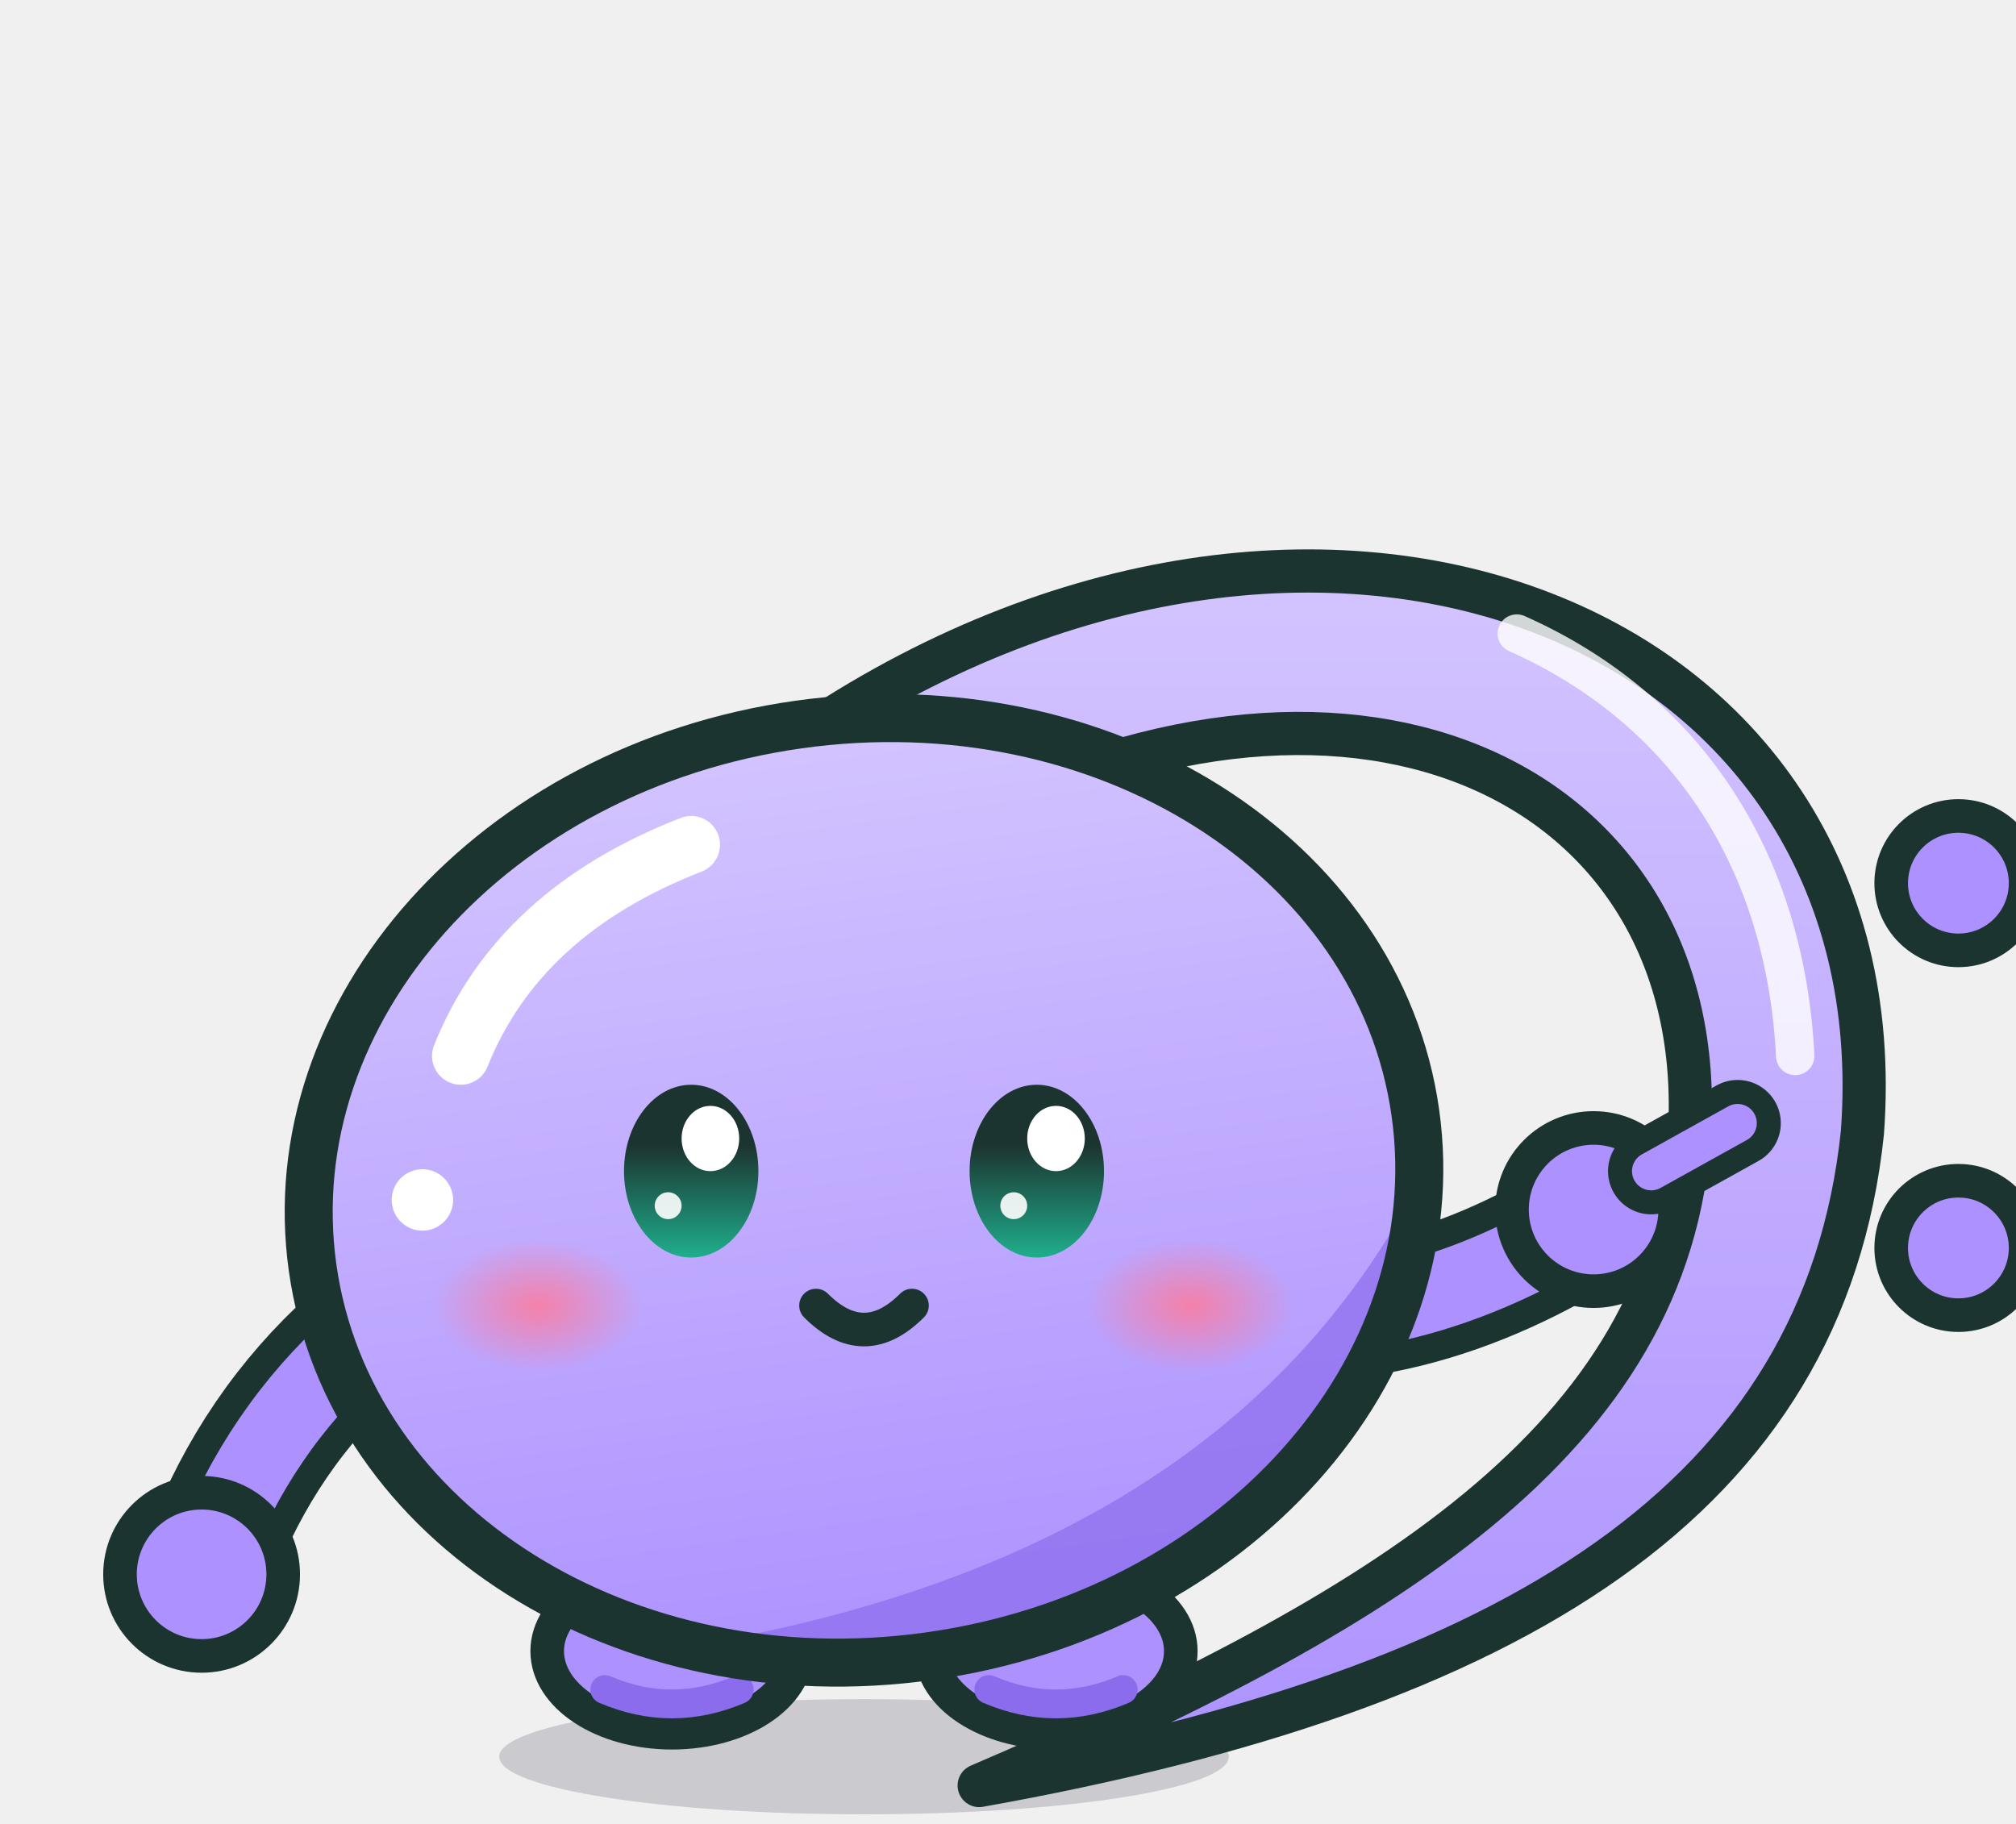
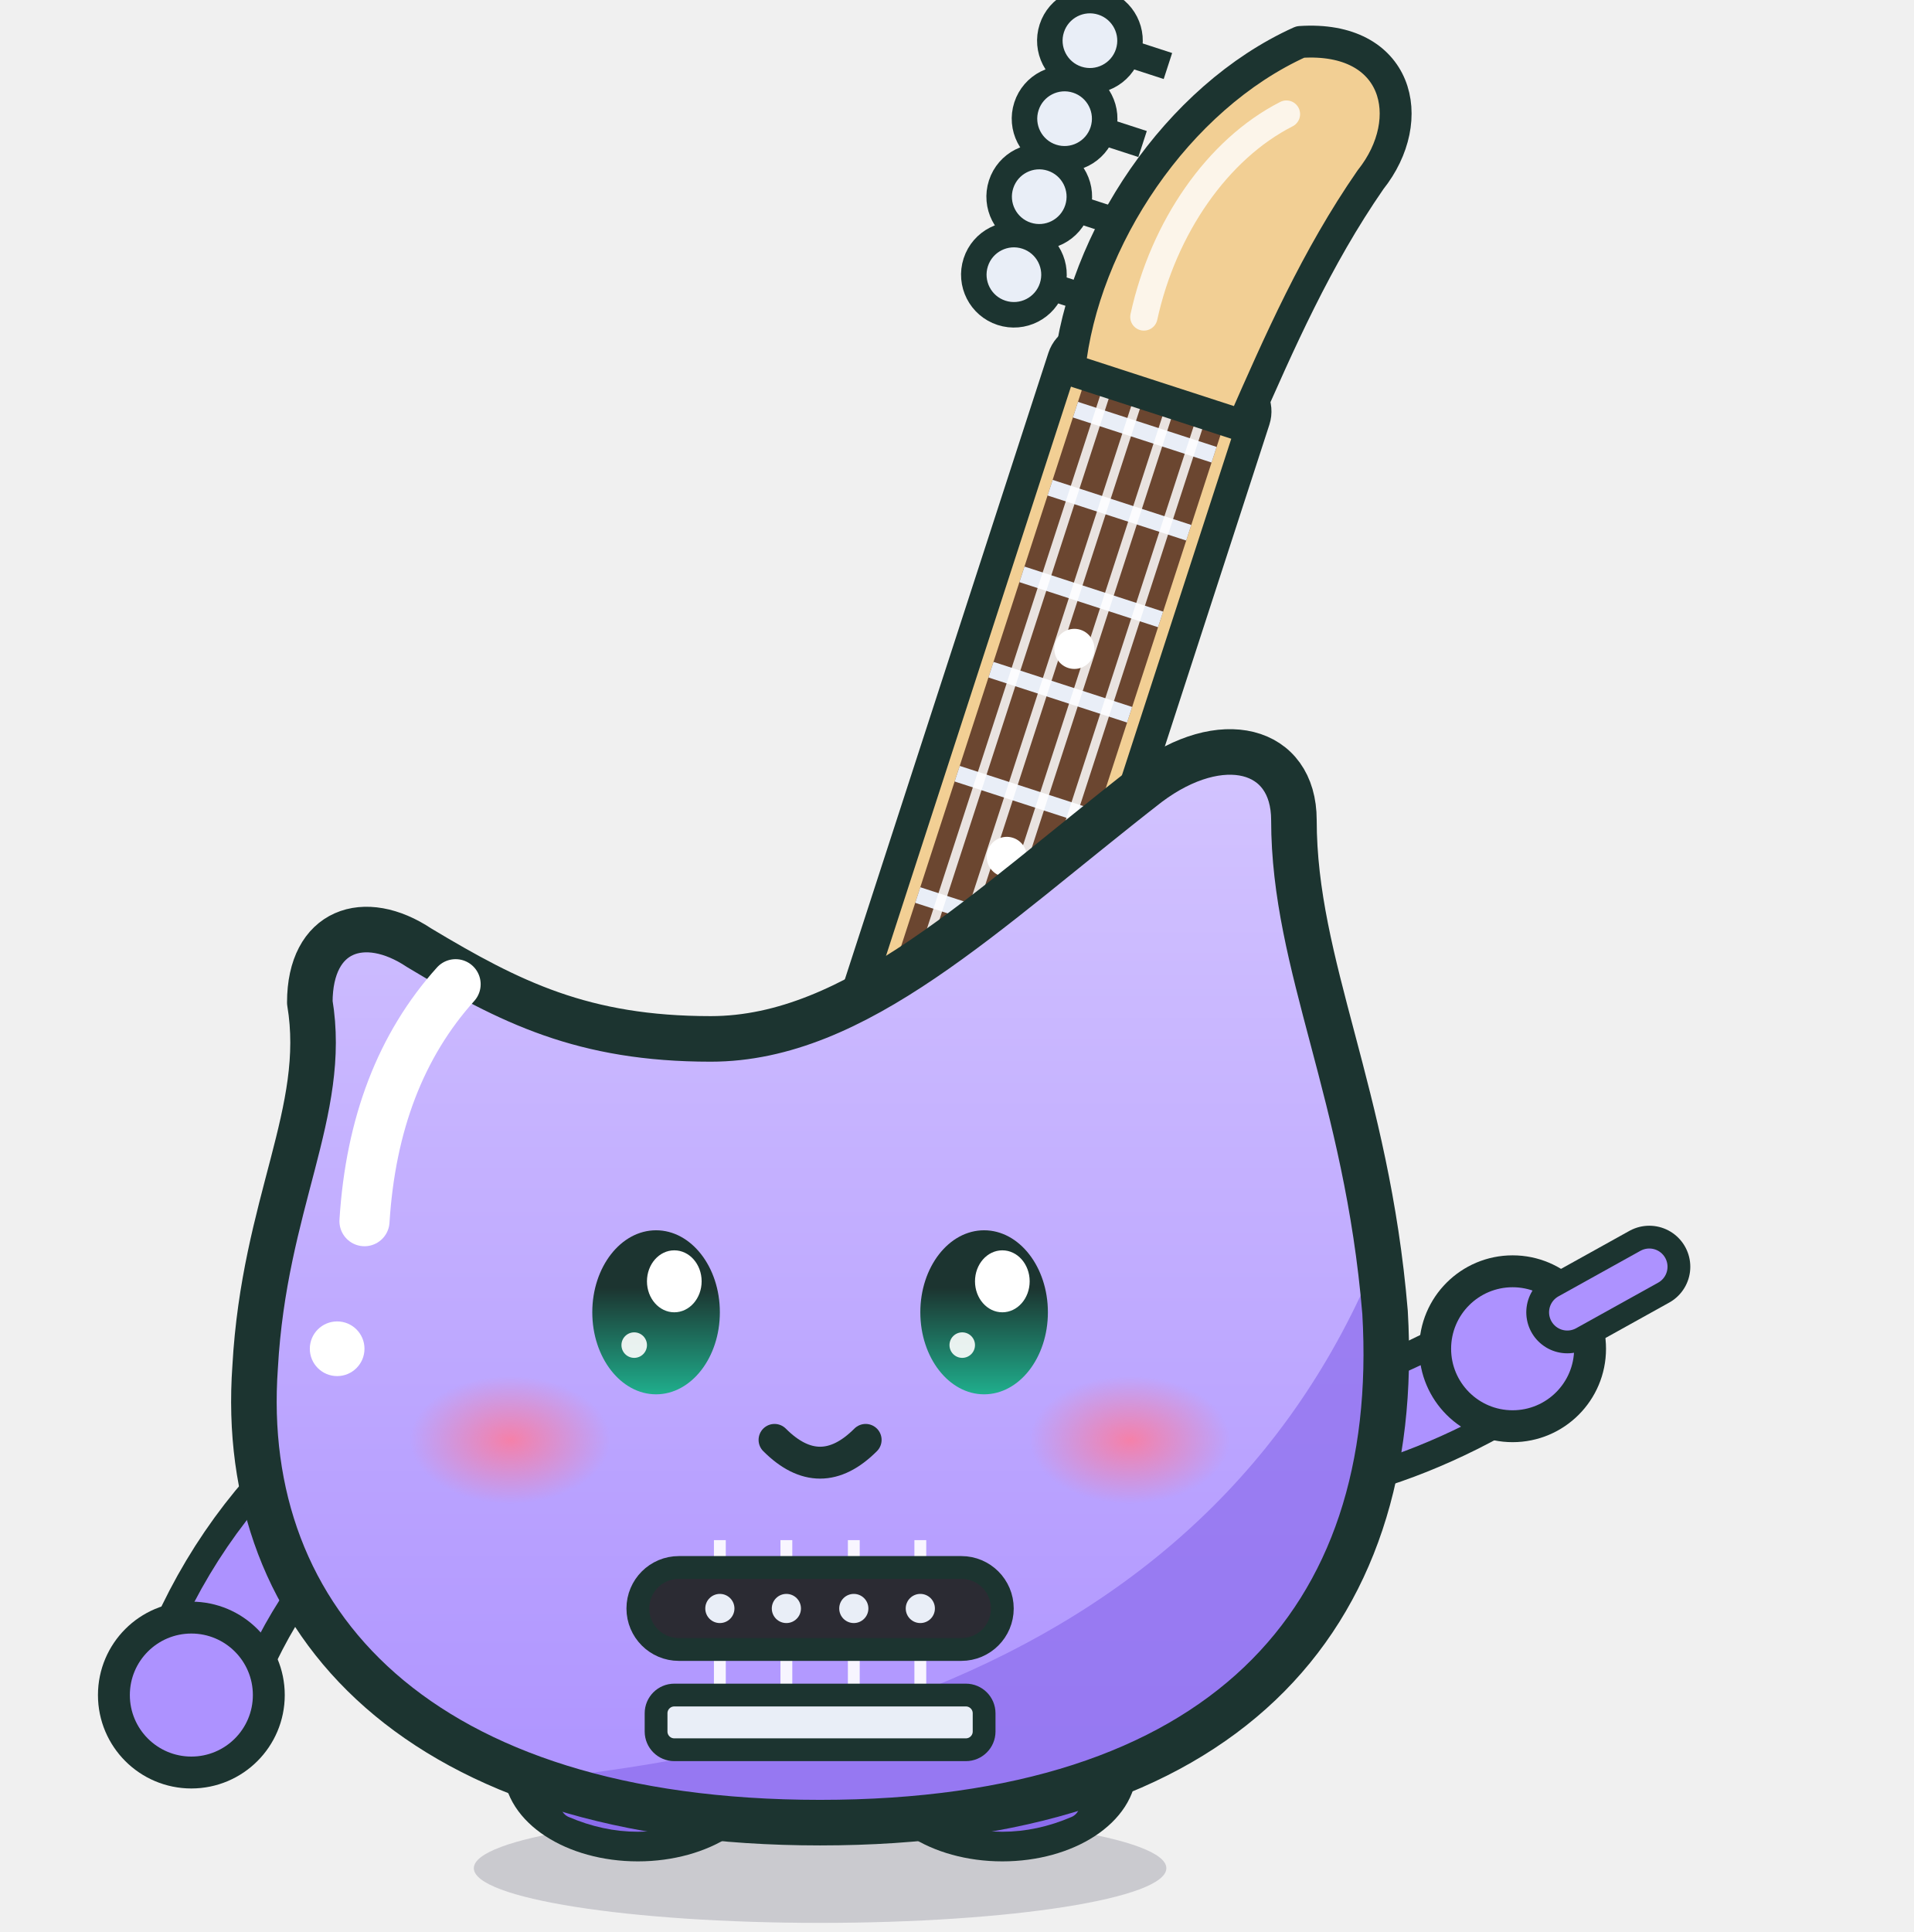
- <svg xmlns="http://www.w3.org/2000/svg" viewBox="10 30 210 190">
+ <svg xmlns="http://www.w3.org/2000/svg" viewBox="10 8 210 212">
  <defs>
    <linearGradient id="gb" x1="0" y1="0" x2="0" y2="1">
      <stop offset="0" stop-color="#d3c4ff" />
      <stop offset="1" stop-color="#ad92ff" />
    </linearGradient>
    <linearGradient id="ge" x1="0" y1="0" x2="0" y2="1">
      <stop offset=".35" stop-color="#1c3430" />
      <stop offset="1" stop-color="#1fae8c" />
    </linearGradient>
    <radialGradient id="gc">
      <stop offset="0" stop-color="#ff7a9a" stop-opacity=".85" />
      <stop offset="1" stop-color="#ff7a9a" stop-opacity="0" />
    </radialGradient>
    <clipPath id="c">
-       <ellipse cx="100" cy="154" rx="58" ry="49" transform="rotate(-8 100 154)" />
+       <path d="M100 208 C 56 208 36 186 38 158 C 39 140 46 130 44 118 C 44 110 50 108 56 112 C 66 118 74 122 88 122 C 104 122 118 108 136 94 C 144 88 152 90 152 98 C 152 114 160 128 162 152 C 164 186 144 208 100 208 Z" />
    </clipPath>
  </defs>
  <ellipse cx="100" cy="213" rx="38" ry="6" fill="#1e1b3a" opacity=".18" />
-   <path d="M92 108 C 146 70 208 94 204 148 C 200 186 168 206 112 216 C 154 198 184 180 186 148 C 188 112 152 94 110 116 Z" fill="url(#gb)" stroke="#1c3430" stroke-width="4.5" stroke-linejoin="round" />
-   <path d="M168 96 C 186 104 196 120 197 140" stroke="#fff" stroke-width="4" stroke-linecap="round" fill="none" opacity=".8" />
+   <g transform="translate(114 122) rotate(18)">
+     <rect x="-11" y="-78" width="22" height="80" rx="3" fill="#f2cf94" stroke="#1c3430" stroke-width="3.5" />
+     <rect x="-8" y="-76" width="16" height="78" fill="#6b4630" />
+     <path d="M-8 -14 h16" stroke="#e9eef7" stroke-width="1.8" />
+     <path d="M-8 -28 h16" stroke="#e9eef7" stroke-width="1.8" />
+     <path d="M-8 -40 h16" stroke="#e9eef7" stroke-width="1.8" />
+     <path d="M-8 -51 h16" stroke="#e9eef7" stroke-width="1.8" />
+     <path d="M-8 -61 h16" stroke="#e9eef7" stroke-width="1.8" />
+     <path d="M-8 -70 h16" stroke="#e9eef7" stroke-width="1.8" />
+     <circle cx="0" cy="-21" r="2.2" fill="#fff" />
+     <circle cx="0" cy="-45" r="2.2" fill="#fff" />
+     <path d="M-5.4 -76 V2" stroke="#fff" stroke-width="1" opacity=".85" />
+     <path d="M-1.8 -76 V2" stroke="#fff" stroke-width="1" opacity=".85" />
+     <path d="M1.8 -76 V2" stroke="#fff" stroke-width="1" opacity=".85" />
+     <path d="M5.4 -76 V2" stroke="#fff" stroke-width="1" opacity=".85" />
+     <path d="M-10 -82 h-7" stroke="#1c3430" stroke-width="3" />
+     <circle cx="-19" cy="-82" r="4.4" fill="#e9eef7" stroke="#1c3430" stroke-width="2.8" />
+     <path d="M-10 -91 h-7" stroke="#1c3430" stroke-width="3" />
+     <circle cx="-19" cy="-91" r="4.4" fill="#e9eef7" stroke="#1c3430" stroke-width="2.8" />
+     <path d="M-10 -100 h-7" stroke="#1c3430" stroke-width="3" />
+     <circle cx="-19" cy="-100" r="4.4" fill="#e9eef7" stroke="#1c3430" stroke-width="2.8" />
+     <path d="M-10 -109 h-7" stroke="#1c3430" stroke-width="3" />
+     <circle cx="-19" cy="-109" r="4.4" fill="#e9eef7" stroke="#1c3430" stroke-width="2.8" />
+     <path d="M-10 -74 C -13 -88 -8 -106 3 -116 C 13 -120 18 -112 15 -104 C 12 -94 11 -84 10 -74 Z" fill="#f2cf94" stroke="#1c3430" stroke-width="3.5" stroke-linejoin="round" />
+     <path d="M-4 -82 C -5 -92 -2 -102 4 -108" stroke="#fff" stroke-width="3" stroke-linecap="round" fill="none" opacity=".8" />
+   </g>
  <ellipse cx="80" cy="202" rx="13" ry="8.5" fill="#ad92ff" stroke="#1c3430" stroke-width="3.5" />
  <path d="M73 206 q7 3 14 0" stroke="#8b6cec" stroke-width="3" stroke-linecap="round" fill="none" />
  <ellipse cx="120" cy="202" rx="13" ry="8.5" fill="#ad92ff" stroke="#1c3430" stroke-width="3.5" />
  <path d="M113 206 q7 3 14 0" stroke="#8b6cec" stroke-width="3" stroke-linecap="round" fill="none" />
  <path d="M47 170 q-10 9 -15 22" stroke="#1c3430" stroke-width="14" stroke-linecap="round" fill="none" />
  <path d="M47 170 q-10 9 -15 22" stroke="#ad92ff" stroke-width="8" stroke-linecap="round" fill="none" />
  <circle cx="31" cy="194" r="8.5" fill="#ad92ff" stroke="#1c3430" stroke-width="3.5" />
  <path d="M154 166 q10 -2 20 -8" stroke="#1c3430" stroke-width="14" stroke-linecap="round" fill="none" />
  <path d="M154 166 q10 -2 20 -8" stroke="#ad92ff" stroke-width="8" stroke-linecap="round" fill="none" />
  <circle cx="176" cy="156" r="8.5" fill="#ad92ff" stroke="#1c3430" stroke-width="3.5" />
  <path d="M182 152 l9 -5" stroke="#1c3430" stroke-width="9" stroke-linecap="round" />
  <path d="M182 152 l9 -5" stroke="#ad92ff" stroke-width="4" stroke-linecap="round" />
-   <ellipse cx="100" cy="154" rx="58" ry="49" transform="rotate(-8 100 154)" fill="url(#gb)" />
+   <path d="M100 208 C 56 208 36 186 38 158 C 39 140 46 130 44 118 C 44 110 50 108 56 112 C 66 118 74 122 88 122 C 104 122 118 108 136 94 C 144 88 152 90 152 98 C 152 114 160 128 162 152 C 164 186 144 208 100 208 Z" fill="url(#gb)" />
  <g clip-path="url(#c)">
    <path d="M168 120 C 160 176 120 200 60 204 L 180 220 Z" fill="#8b6cec" opacity=".7" />
  </g>
-   <ellipse cx="100" cy="154" rx="58" ry="49" transform="rotate(-8 100 154)" fill="none" stroke="#1c3430" stroke-width="5" stroke-linejoin="round" />
-   <circle cx="214" cy="122" r="7" fill="#ad92ff" stroke="#1c3430" stroke-width="3.5" />
-   <circle cx="214" cy="160" r="7" fill="#ad92ff" stroke="#1c3430" stroke-width="3.5" />
-   <path d="M58 140 q6 -15 24 -22" stroke="#fff" stroke-width="6" stroke-linecap="round" fill="none" />
-   <circle cx="54" cy="155" r="3.2" fill="#fff" />
+   <path d="M100 208 C 56 208 36 186 38 158 C 39 140 46 130 44 118 C 44 110 50 108 56 112 C 66 118 74 122 88 122 C 104 122 118 108 136 94 C 144 88 152 90 152 98 C 152 114 160 128 162 152 C 164 186 144 208 100 208 Z" fill="none" stroke="#1c3430" stroke-width="5" stroke-linejoin="round" />
+   <path d="M89 177 V196" stroke="#fff" stroke-width="1.3" opacity=".9" />
+   <path d="M96.3 177 V196" stroke="#fff" stroke-width="1.3" opacity=".9" />
+   <path d="M103.7 177 V196" stroke="#fff" stroke-width="1.3" opacity=".9" />
+   <path d="M111 177 V196" stroke="#fff" stroke-width="1.3" opacity=".9" />
+   <rect x="80" y="180" width="40" height="9" rx="4.5" fill="#2b2b33" stroke="#1c3430" stroke-width="2.5" />
+   <circle cx="89" cy="184.5" r="1.6" fill="#e9eef7" />
+   <circle cx="96.3" cy="184.5" r="1.6" fill="#e9eef7" />
+   <circle cx="103.7" cy="184.5" r="1.6" fill="#e9eef7" />
+   <circle cx="111" cy="184.5" r="1.6" fill="#e9eef7" />
+   <rect x="82" y="194" width="36" height="6" rx="2" fill="#e9eef7" stroke="#1c3430" stroke-width="2.5" />
+   <path d="M50 142 q1 -16 10 -26" stroke="#fff" stroke-width="5.5" stroke-linecap="round" fill="none" />
+   <circle cx="47" cy="156" r="3" fill="#fff" />
  <ellipse cx="66" cy="166" rx="11" ry="7" fill="url(#gc)" />
  <ellipse cx="134" cy="166" rx="11" ry="7" fill="url(#gc)" />
  <ellipse cx="82" cy="152" rx="7" ry="9" fill="url(#ge)" />
  <ellipse cx="84" cy="148.6" rx="3" ry="3.4" fill="#fff" />
  <circle cx="79.6" cy="155.6" r="1.4" fill="#fff" opacity=".9" />
  <ellipse cx="118" cy="152" rx="7" ry="9" fill="url(#ge)" />
  <ellipse cx="120" cy="148.6" rx="3" ry="3.4" fill="#fff" />
  <circle cx="115.6" cy="155.6" r="1.4" fill="#fff" opacity=".9" />
  <path d="M95 166 q5 5 10 0" stroke="#1c3430" stroke-width="3.5" stroke-linecap="round" fill="none" />
</svg>
